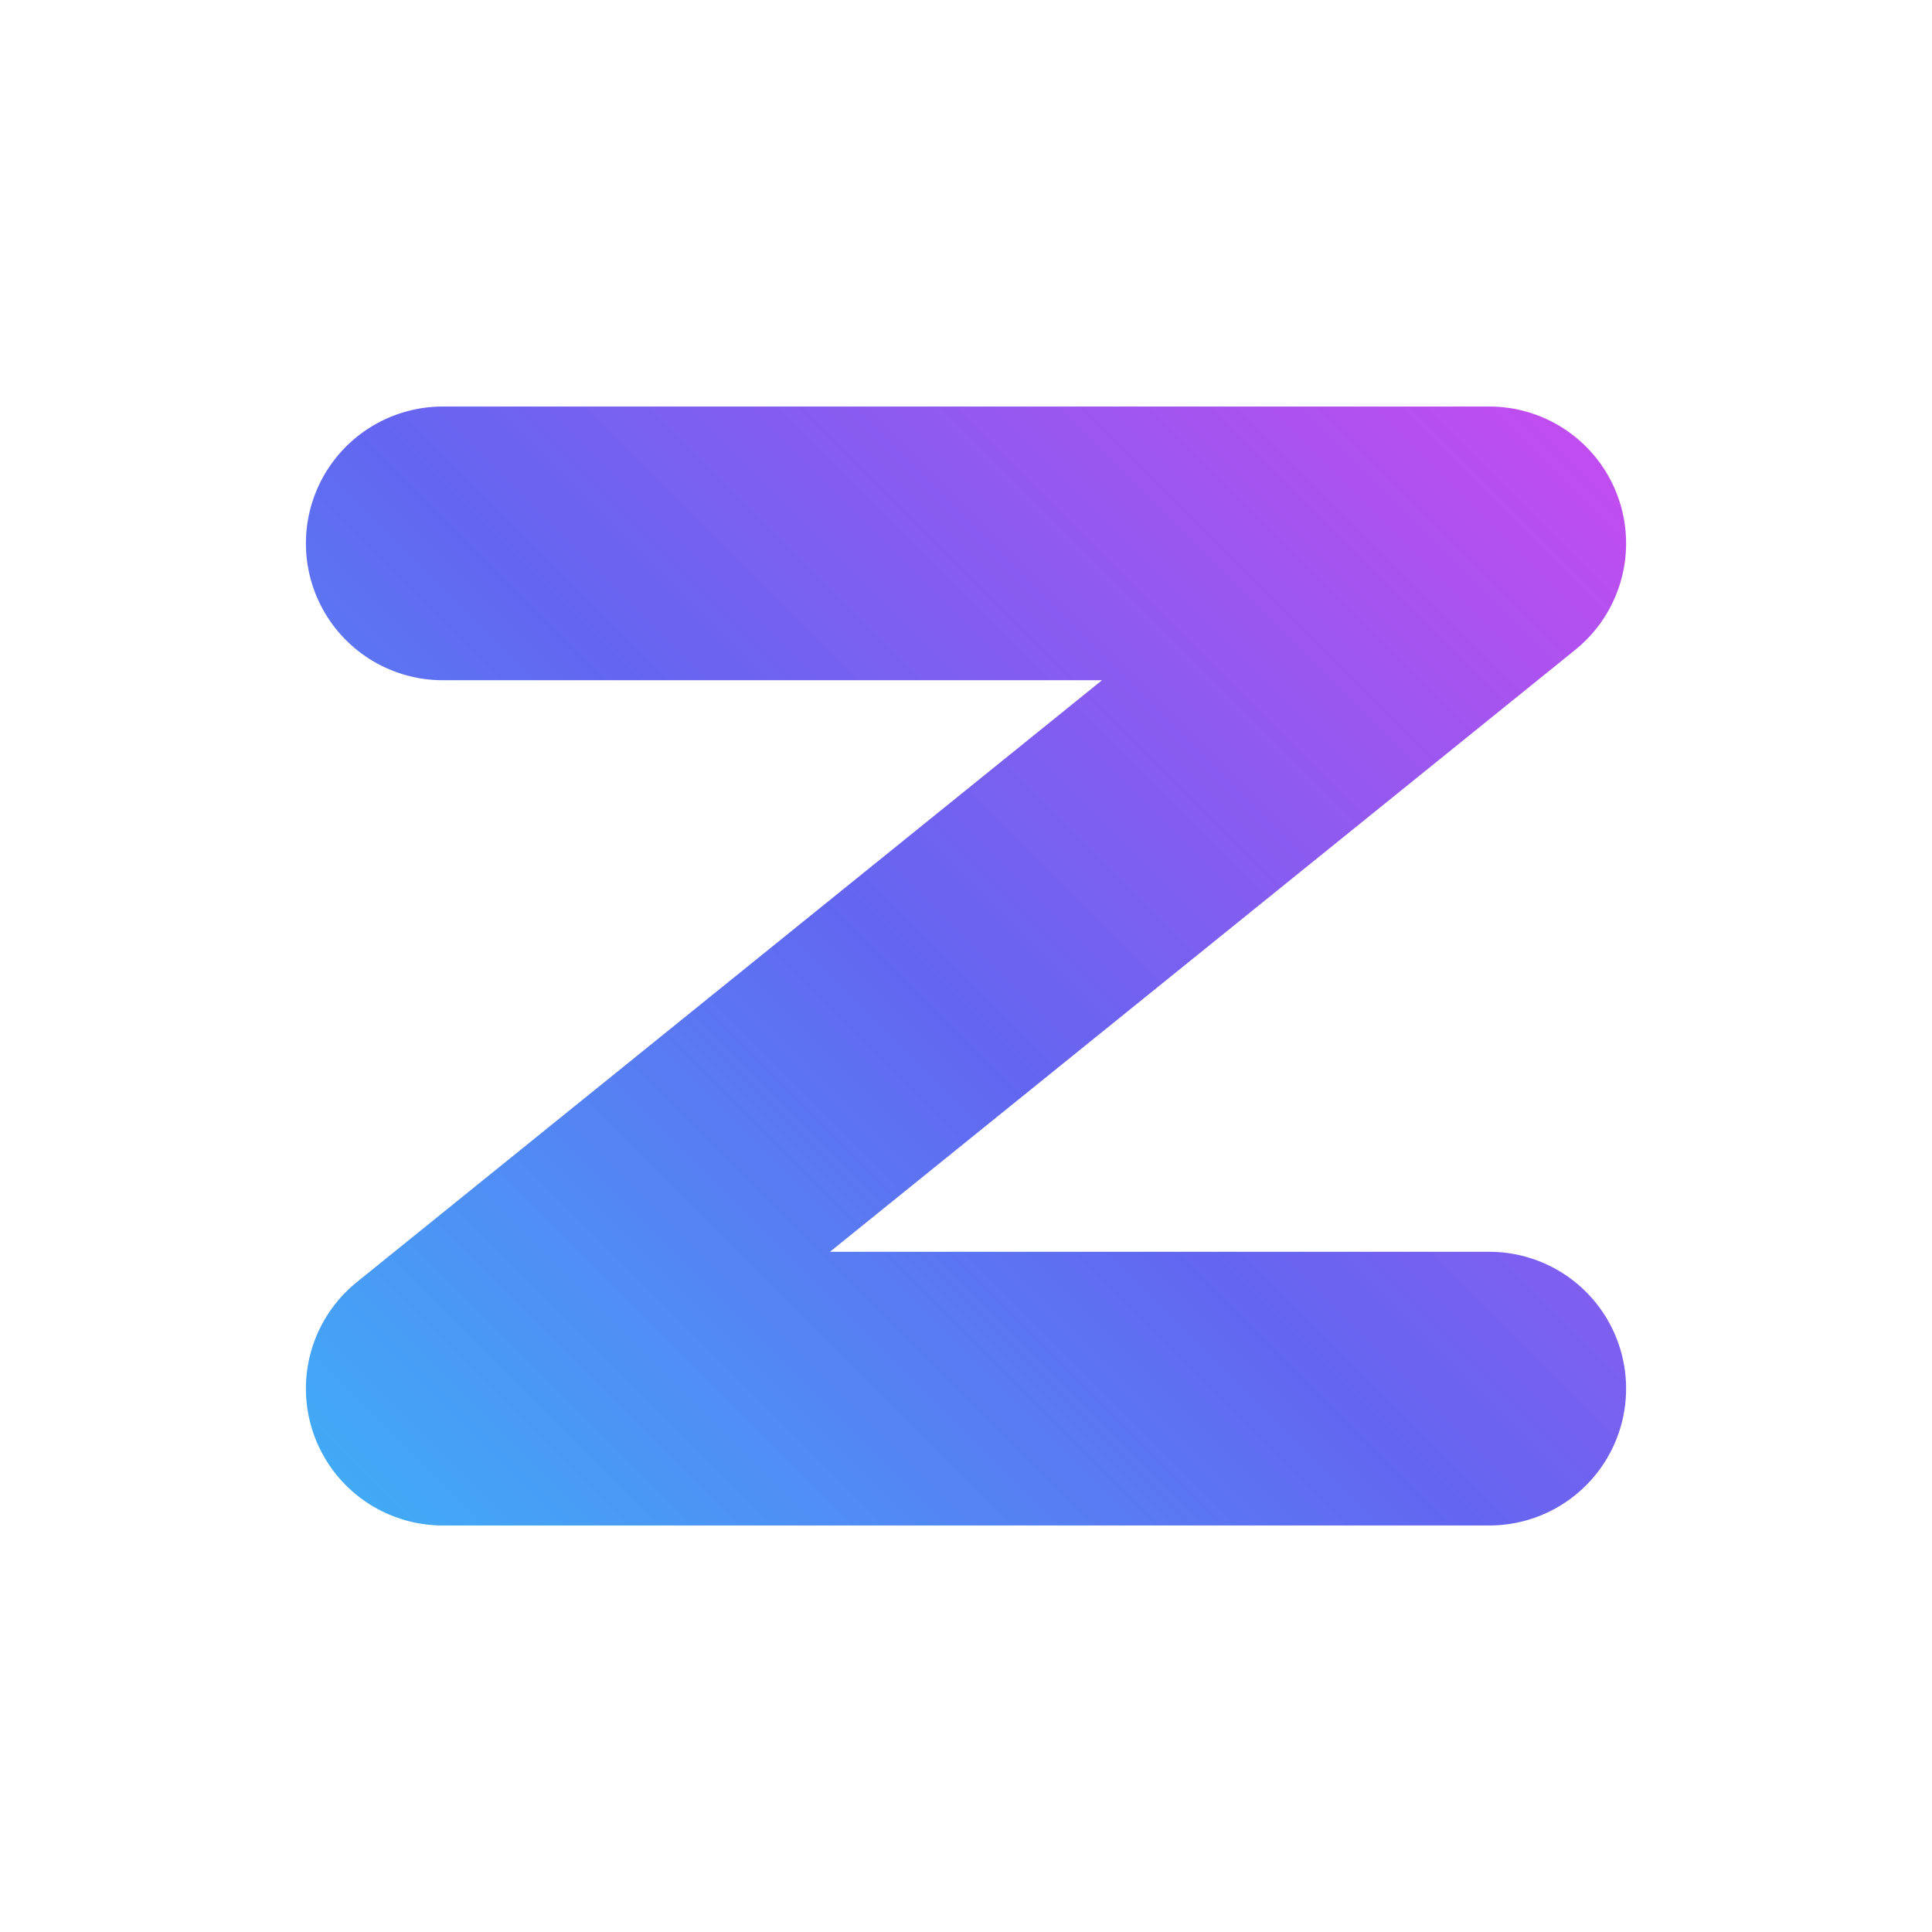
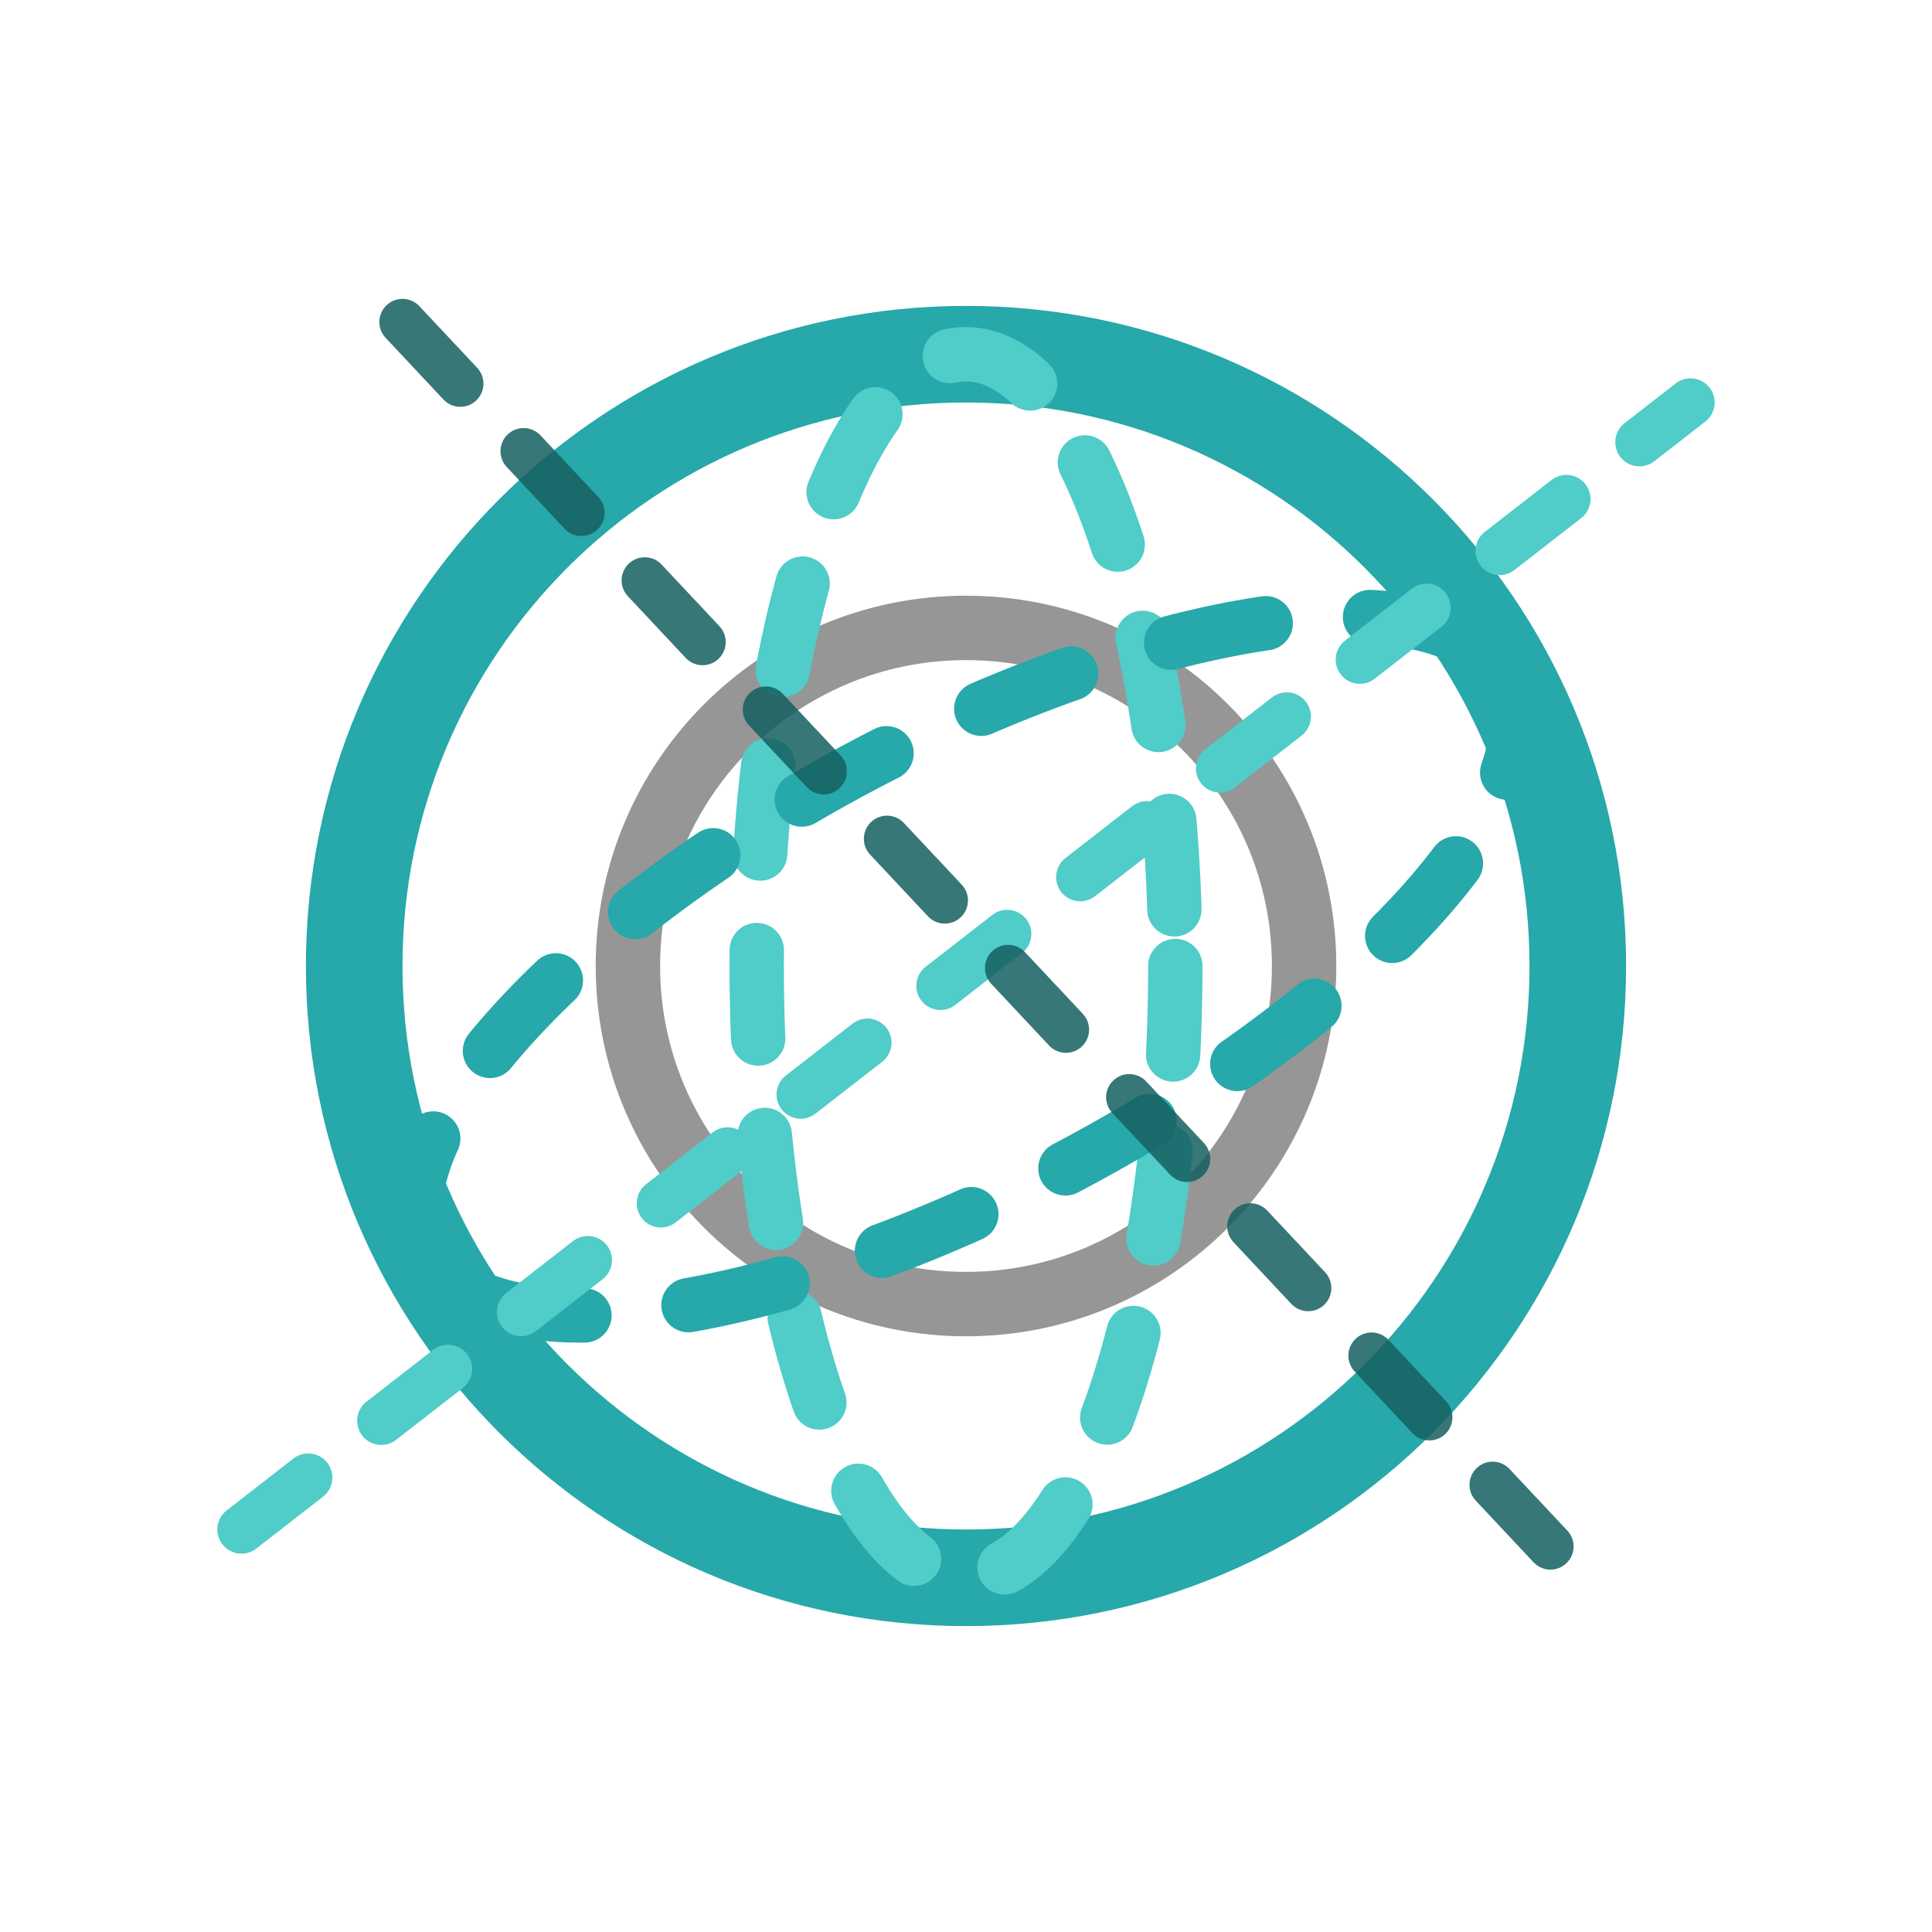
<svg xmlns="http://www.w3.org/2000/svg" viewBox="0 0 48 48" role="img" aria-label="Zeffiro Interface">
-   <defs>
-     <linearGradient id="z" x1="6" y1="42" x2="42" y2="6" gradientUnits="userSpaceOnUse">
-       <stop offset="0" stop-color="#38bdf8" />
-       <stop offset="0.48" stop-color="#6366f1" />
-       <stop offset="1" stop-color="#d946ef" />
-     </linearGradient>
-   </defs>
-   <path d="M11 13.5h26L11 34.5h26" fill="none" stroke="url(#z)" stroke-width="6.8" stroke-linecap="round" stroke-linejoin="round" />
+   <g fill="none" stroke-linecap="round" stroke-linejoin="round">
+     <ellipse cx="24" cy="24" rx="15.2" ry="15.2" stroke="#27A8AA" stroke-width="2.4" />
+     <ellipse cx="24" cy="24" rx="8.4" ry="8.4" stroke="#969696" stroke-width="1.6" />
+     <ellipse cx="24" cy="24" rx="5.2" ry="15.2" stroke="#50CCC9" stroke-width="1.35" stroke-dasharray="2.2 2.4" />
+     <ellipse cx="24" cy="24" rx="15.2" ry="5.6" transform="rotate(-28 24 24)" stroke="#27A8AA" stroke-width="1.35" stroke-dasharray="2.4 2.6" />
+     <path d="M6 38 L42 10" stroke="#50CCC9" stroke-width="1.2" stroke-dasharray="2.1 2.3" />
+     <path d="M10 8 L40 40" stroke="#155F60" stroke-width="1.15" stroke-dasharray="2.1 2.3" opacity="0.85" />
+   </g>
</svg>
